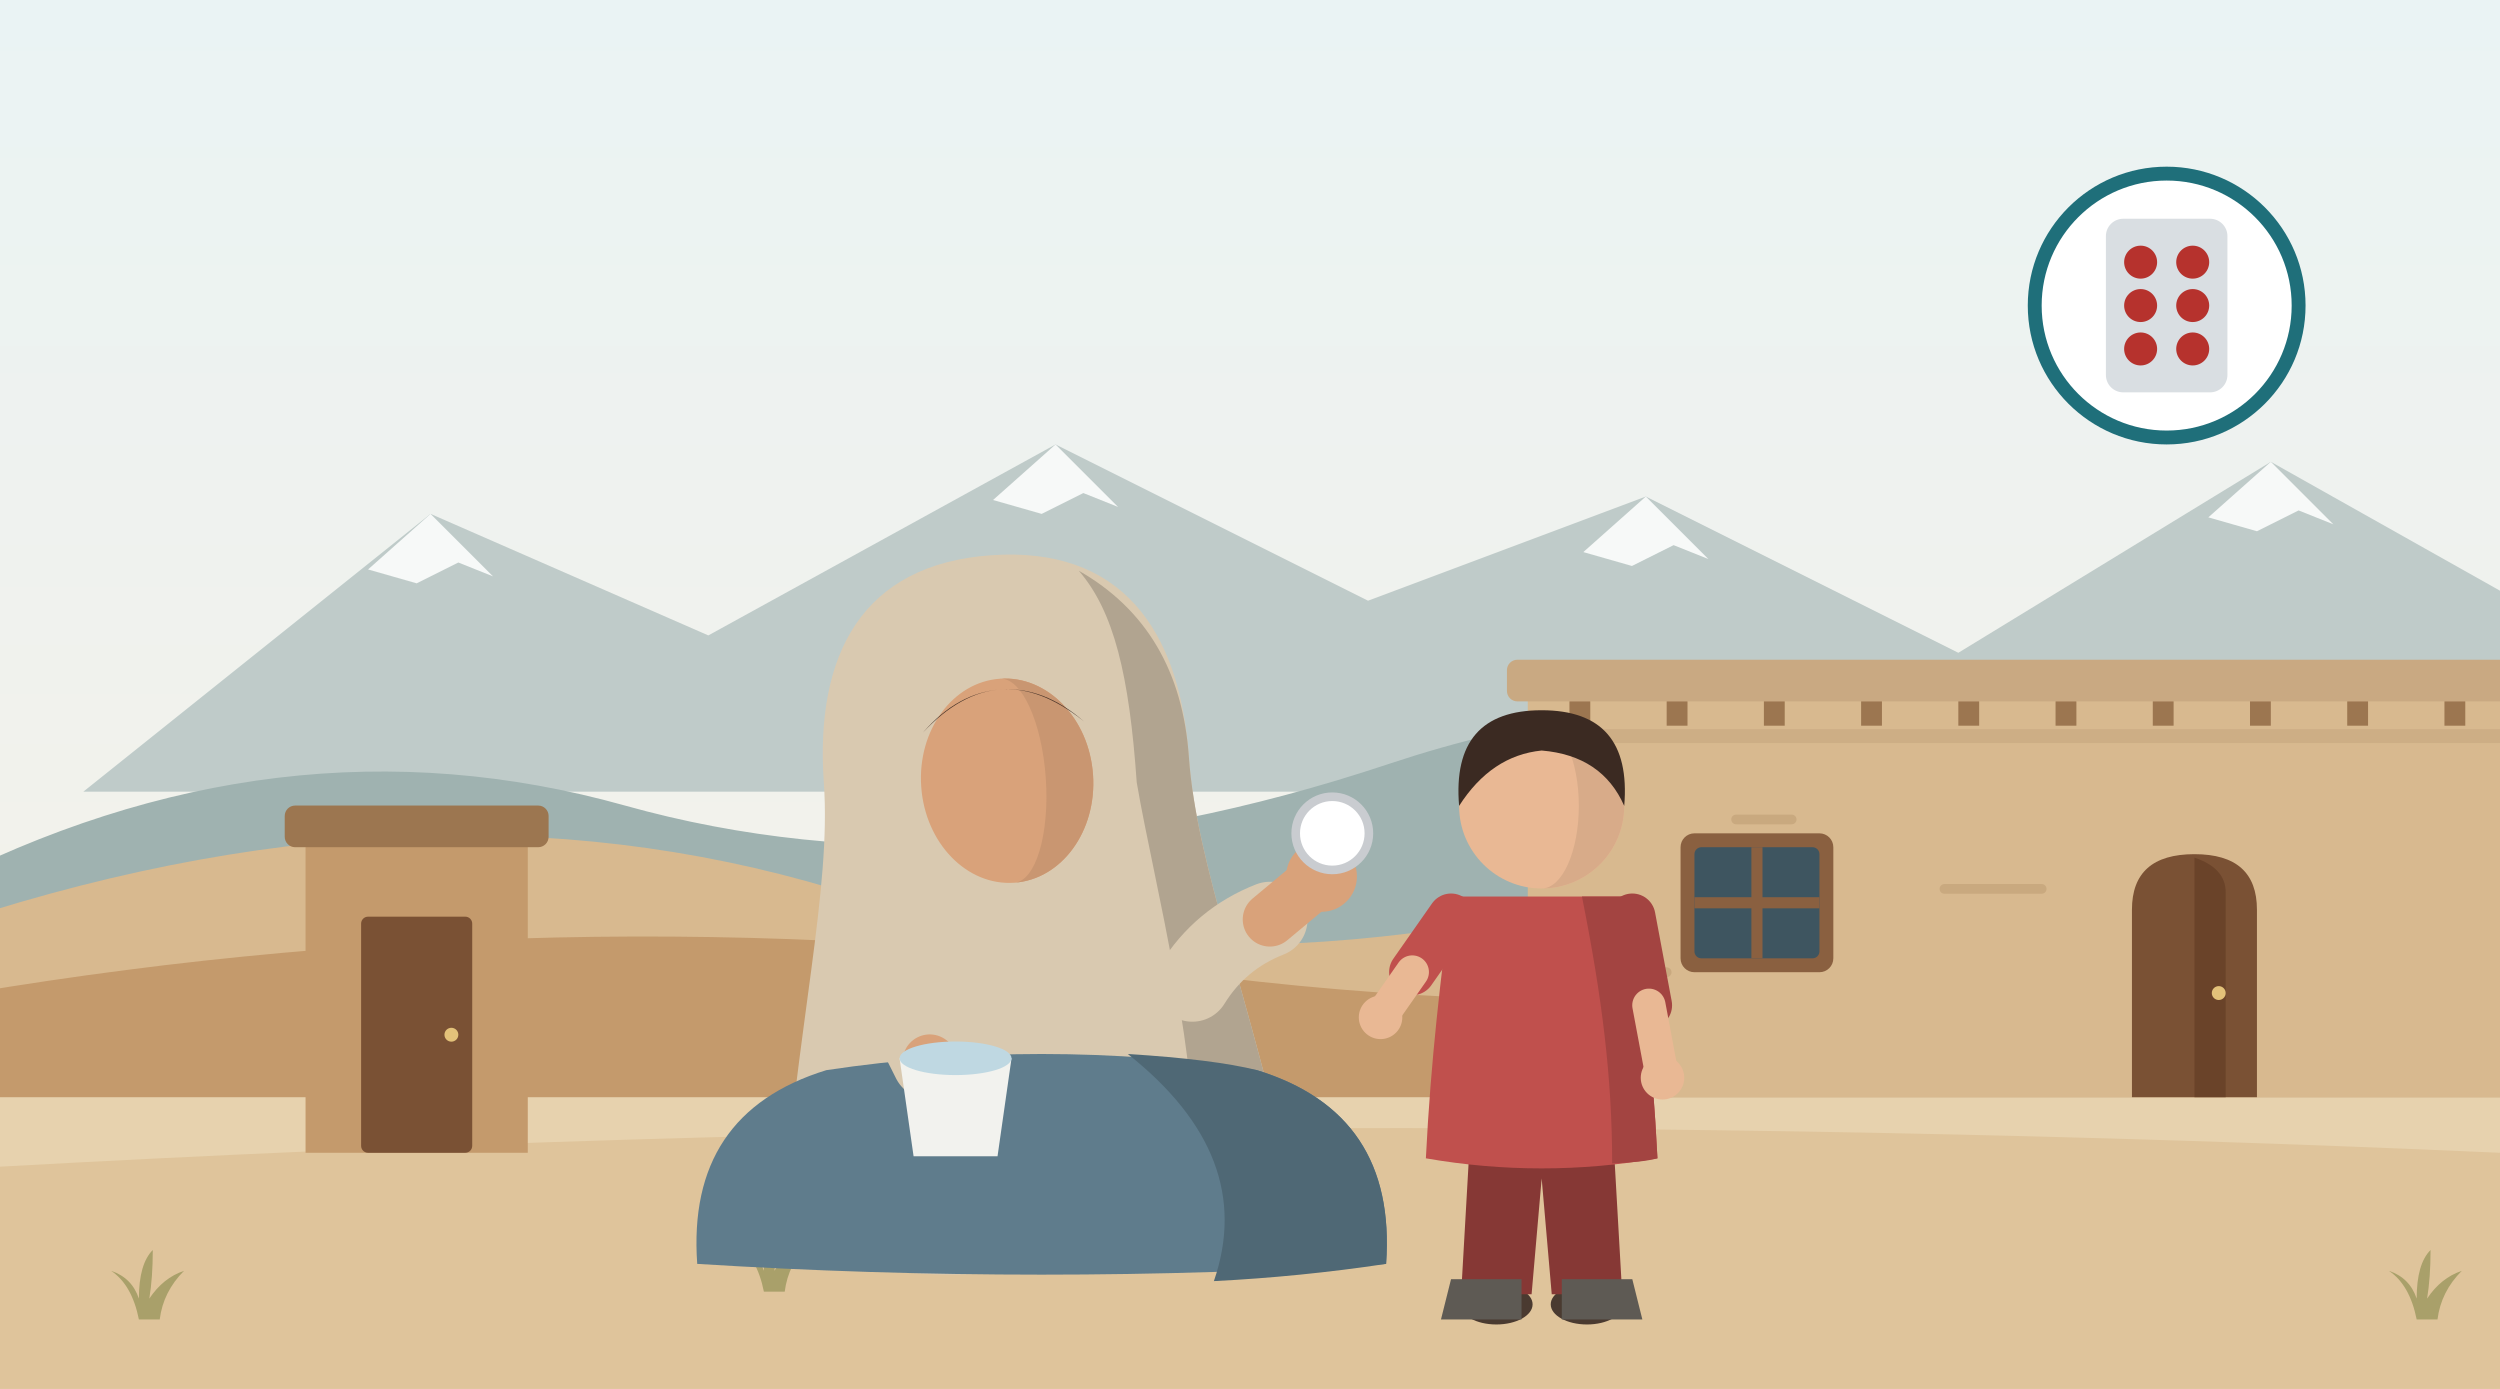
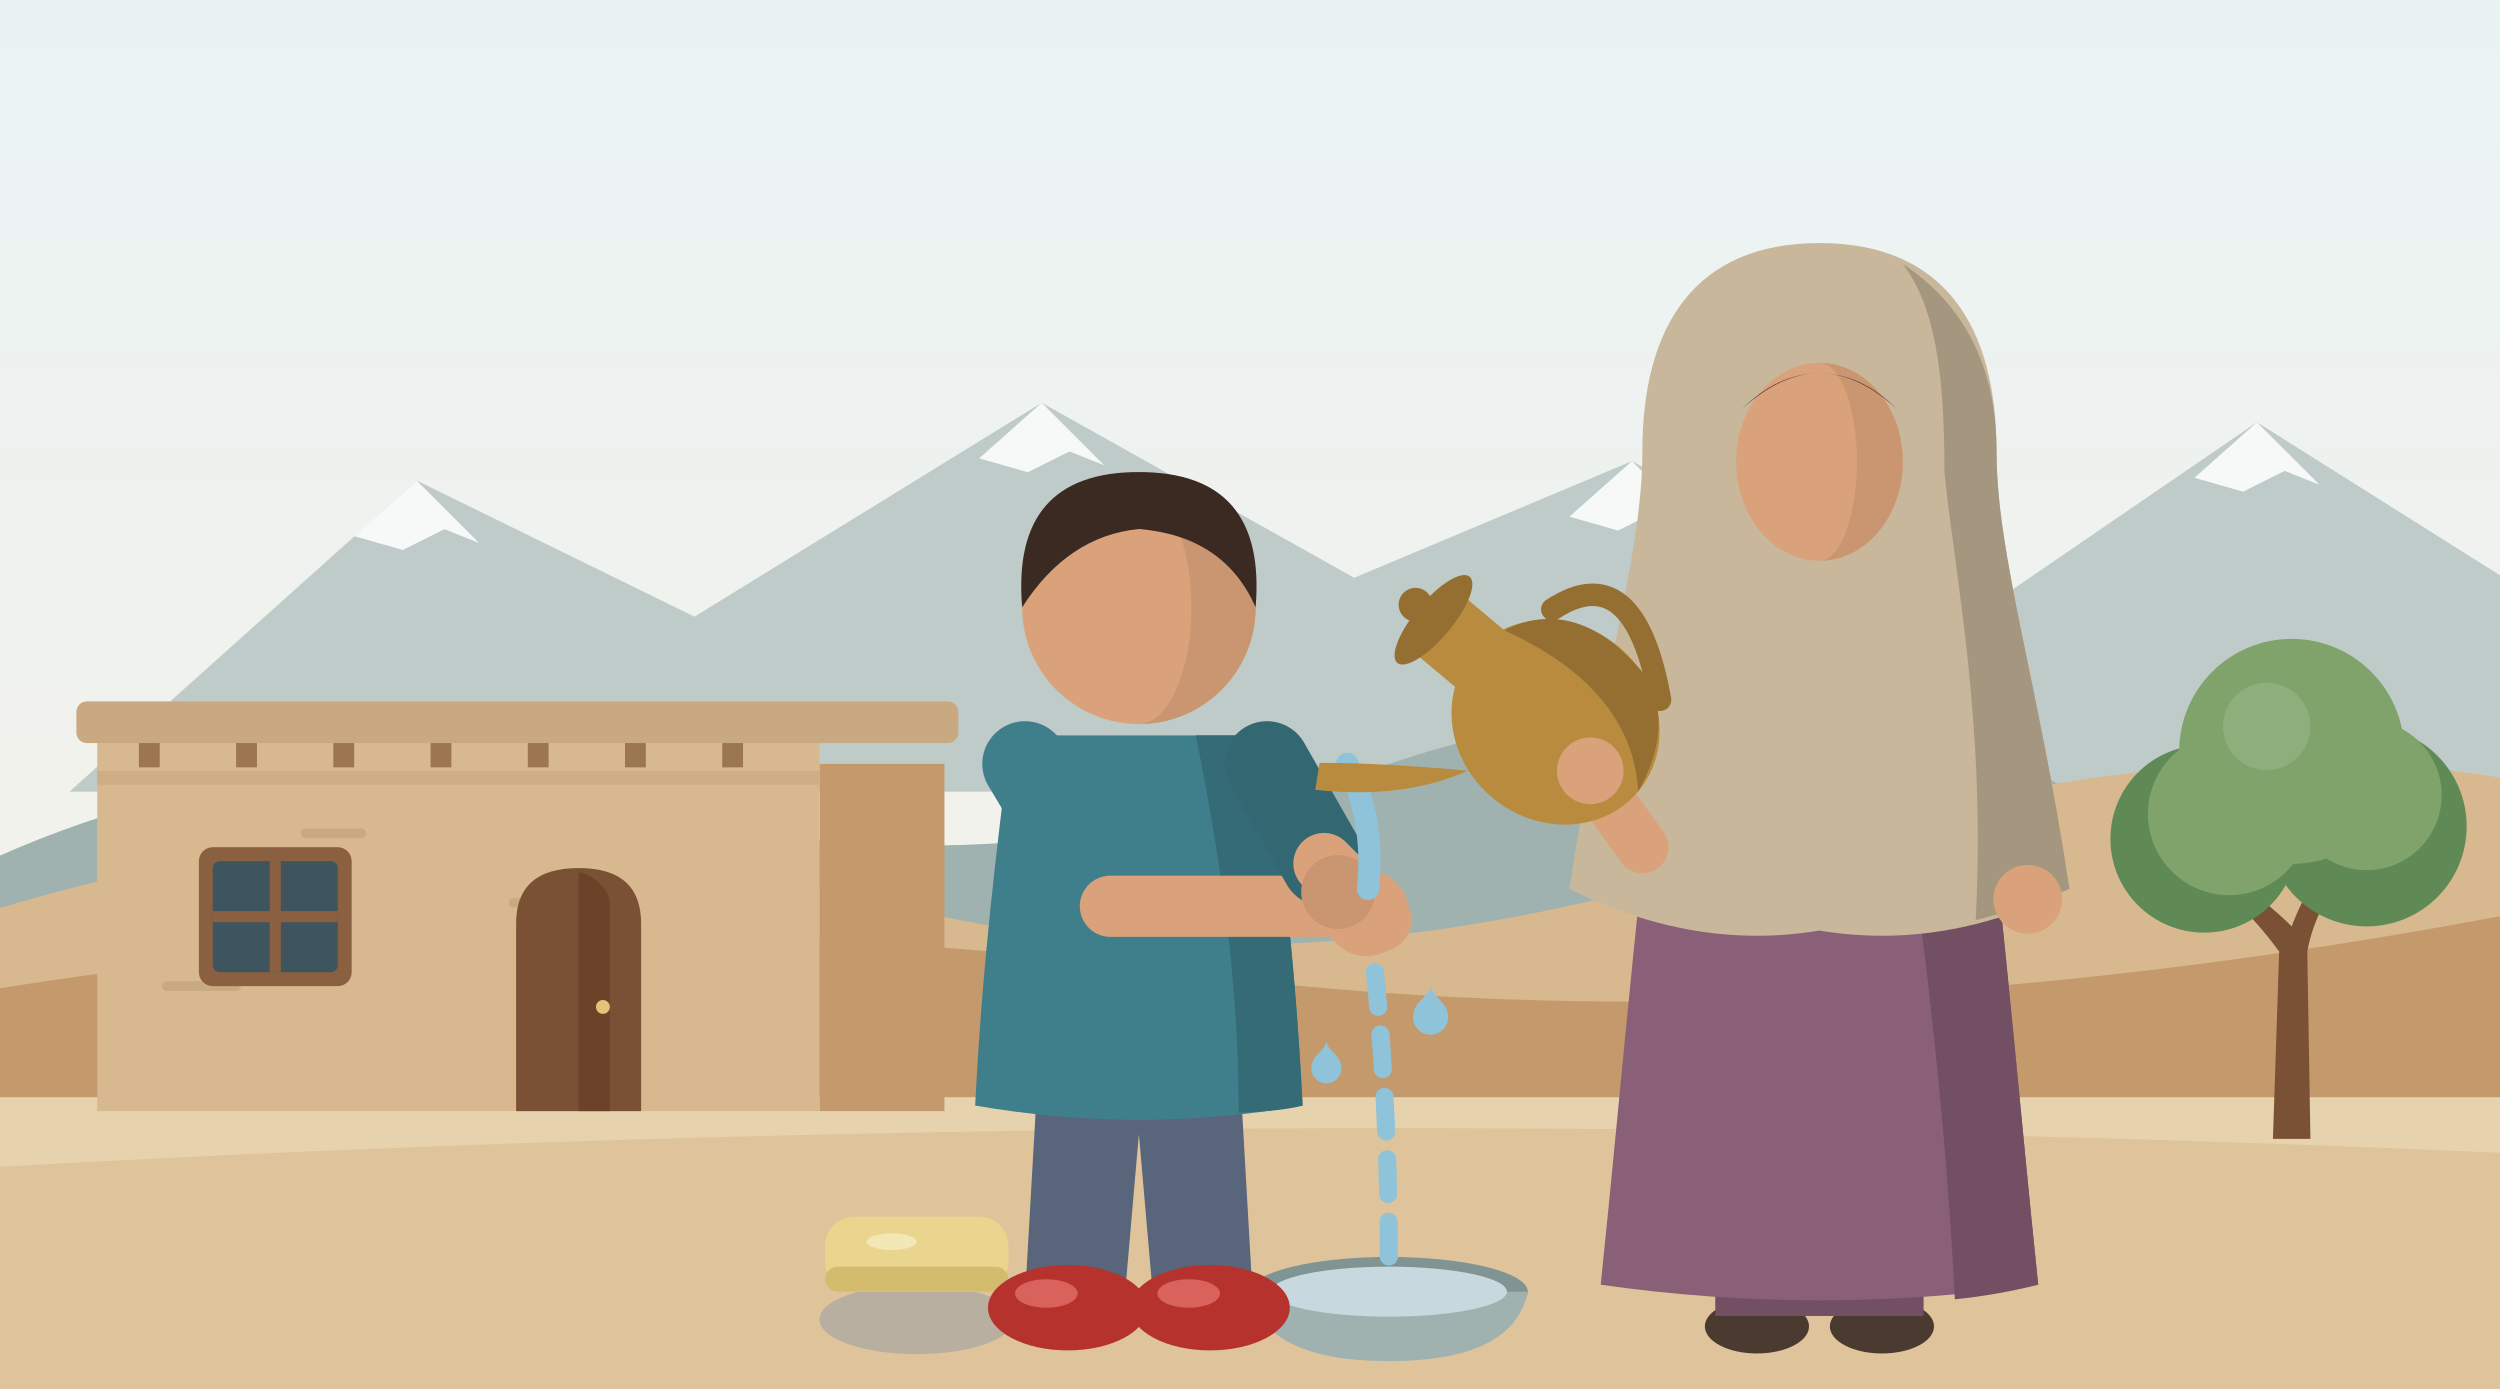
<svg xmlns="http://www.w3.org/2000/svg" viewBox="0 0 360 200">
  <defs>
    <linearGradient id="sky" x1="0" y1="0" x2="0" y2="1">
      <stop offset="0" stop-color="#EAF3F4" />
      <stop offset="1" stop-color="#F7F1E6" />
    </linearGradient>
  </defs>
  <rect width="360" height="200" fill="url(#sky)" />
-   <path d="M-10 114L12 114L62 74L102 91.5L152 64L197 86.5L237 71.5L282 94L327 66.5L367 89L402 79L380 114Z" fill="#BFCBC9" />
-   <path d="M62 74L71 83L66 81L60 84L53 82Z" fill="#F7F9F8" />
-   <path d="M152 64L161 73L156 71L150 74L143 72Z" fill="#F7F9F8" />
-   <path d="M237 71.5L246 80.5L241 78.5L235 81.5L228 79.5Z" fill="#F7F9F8" />
-   <path d="M327 66.5L336 75.5L331 73.5L325 76.5L318 74.5Z" fill="#F7F9F8" />
+   <path d="M-10 114L10 114L60 69.2L100 88.8L150 58L195 83.2L235 66.4L280 91.6L325 60.8L365 86L400 74.8L380 114Z" fill="#BFCBC9" />
+   <path d="M60 69.2L69 78.2L64 76.2L58 79.2L51 77.2Z" fill="#F7F9F8" />
+   <path d="M150 58L159 67L154 65L148 68L141 66Z" fill="#F7F9F8" />
+   <path d="M235 66.4L244 75.4L239 73.4L233 76.4L226 74.4Z" fill="#F7F9F8" />
+   <path d="M325 60.8L334 69.8L329 67.8L323 70.8L316 68.8Z" fill="#F7F9F8" />
  <path d="M-10 128Q40 102 90 116T200 110T310 120T370 108V188H-10Z" fill="#9FB2B0" />
  <path d="M-10 134Q60 110 120 128T250 124T370 114V188H-10Z" fill="#D8B98F" />
  <path d="M-10 144Q80 128 170 140T370 130V188H-10Z" fill="#C49A6C" />
  <rect x="0" y="158" width="360" height="42" fill="#E7D2AE" />
  <path d="M0 168Q180 158 360 166V200H0Z" fill="#DFC49B" />
-   <path d="M370 158h18v-54h-18Z" fill="#C49A6C" />
-   <rect x="220" y="100" width="150" height="58" fill="#D8B98F" />
-   <rect x="217" y="95" width="173" height="6" rx="1.5" fill="#C9A982" />
-   <rect x="226" y="101" width="3" height="3.5" fill="#9C7650" />
-   <rect x="240" y="101" width="3" height="3.5" fill="#9C7650" />
-   <rect x="254" y="101" width="3" height="3.5" fill="#9C7650" />
-   <rect x="268" y="101" width="3" height="3.5" fill="#9C7650" />
-   <rect x="282" y="101" width="3" height="3.5" fill="#9C7650" />
-   <rect x="296" y="101" width="3" height="3.5" fill="#9C7650" />
-   <rect x="310" y="101" width="3" height="3.5" fill="#9C7650" />
-   <rect x="324" y="101" width="3" height="3.5" fill="#9C7650" />
-   <rect x="338" y="101" width="3" height="3.5" fill="#9C7650" />
-   <rect x="352" y="101" width="3" height="3.5" fill="#9C7650" />
-   <rect x="220" y="105" width="150" height="2" fill="#CDAE85" />
-   <path d="M230 140h10M280 128h14M250 118h8" fill="none" stroke="#C9A97F" stroke-width="1.4" stroke-linecap="round" stroke-linejoin="round" />
-   <path d="M307 158v-27q0-8 9-8t9 8v27Z" fill="#7A5134" />
-   <path d="M316 158v-34.5q4.5 1.5 4.5 5v29.5Z" fill="#6A4329" />
-   <circle cx="319.5" cy="143" r="1" fill="#E3C27A" />
-   <rect x="242" y="120" width="22" height="20" rx="2" fill="#8A6040" />
-   <rect x="244" y="122" width="18" height="16" rx="1" fill="#3E5560" />
-   <path d="M253 122v16M244 130h18" fill="none" stroke="#8A6040" stroke-width="1.6" />
-   <g transform="translate(60 166)">
-     <rect x="-16" y="-46" width="32" height="46" fill="#C49A6C" />
-     <rect x="-19" y="-50" width="38" height="6" rx="1.5" fill="#9C7650" />
-     <rect x="-8" y="-34" width="16" height="34" rx="1" fill="#7A5134" />
-     <circle cx="5" cy="-17" r="1" fill="#E3C27A" />
+   <path d="M118 160h18v-50h-18Z" fill="#C49A6C" />
+   <rect x="14" y="106" width="104" height="54" fill="#D8B98F" />
+   <rect x="11" y="101" width="127" height="6" rx="1.5" fill="#C9A982" />
+   <rect x="20" y="107" width="3" height="3.5" fill="#9C7650" />
+   <rect x="34" y="107" width="3" height="3.5" fill="#9C7650" />
+   <rect x="48" y="107" width="3" height="3.5" fill="#9C7650" />
+   <rect x="62" y="107" width="3" height="3.5" fill="#9C7650" />
+   <rect x="76" y="107" width="3" height="3.5" fill="#9C7650" />
+   <rect x="90" y="107" width="3" height="3.5" fill="#9C7650" />
+   <rect x="104" y="107" width="3" height="3.5" fill="#9C7650" />
+   <rect x="14" y="111" width="104" height="2" fill="#CDAE85" />
+   <path d="M24 142h10M74 130h14M44 120h8" fill="none" stroke="#C9A97F" stroke-width="1.4" stroke-linecap="round" stroke-linejoin="round" />
+   <path d="M74.32 160v-27q0-8 9-8t9 8v27Z" fill="#7A5134" />
+   <path d="M83.32 160v-34.5q4.5 1.5 4.5 5v29.5Z" fill="#6A4329" />
+   <circle cx="86.82" cy="145" r="1" fill="#E3C27A" />
+   <rect x="28.64" y="122" width="22" height="20" rx="2" fill="#8A6040" />
+   <rect x="30.64" y="124" width="18" height="16" rx="1" fill="#3E5560" />
+   <path d="M39.64 124v16M30.64 132h18" fill="none" stroke="#8A6040" stroke-width="1.6" />
+   <g transform="translate(330 164) scale(0.9)">
+     <path d="M-3 0L-2 -30Q-8 -38-12 -40L-10 -42Q-4 -38 0 -34Q3 -42 8 -46L10 -44Q4 -38 2.5 -30L3 0Z" fill="#7A5134" />
+     <circle cx="-14" cy="-48" r="15" fill="#5F8A55" />
+     <circle cx="12" cy="-50" r="16" fill="#5F8A55" />
+     <circle cx="0" cy="-62" r="18" fill="#7FA36B" />
+     <circle cx="-10" cy="-52" r="13" fill="#7FA36B" />
+     <circle cx="12" cy="-55" r="12" fill="#7FA36B" />
+     <circle cx="-4" cy="-66" r="7" fill="#8EAE7C" />
  </g>
-   <path d="M20 190q-1-5-4-7q3 1 4 4q0-5 2-7q0 4-.5 7q2-3 5-4q-3 3-3.5 7Z" fill="#A9A06A" />
-   <path d="M110 186q-1-5-4-7q3 1 4 4q0-5 2-7q0 4-.5 7q2-3 5-4q-3 3-3.5 7Z" fill="#A9A06A" />
-   <path d="M348 190q-1-5-4-7q3 1 4 4q0-5 2-7q0 4-.5 7q2-3 5-4q-3 3-3.5 7Z" fill="#A9A06A" />
-   <g transform="translate(150 182) scale(1.55)">
-     <g transform="translate(0 40)">
-       <g transform="rotate(-4 0 -39)">
-         <path d="M-13 -70C-15 -58-16 -50-17 -42H17C16 -50 15 -58 13 -70Z" fill="#5F7C8C" />
-         <path d="M0 -106C-12 -106-17 -98-17 -86C-17 -76-21 -64-24 -44Q-12 -38 0 -40Q12 -38 24 -44C21 -64 17 -76 17 -86C17 -98 12 -106 0 -106Z" fill="#D9C9B0" />
-         <path d="M8 -104C14 -100 17 -94 17 -86C17 -76 21 -64 24 -44Q19 -42 15 -41C16 -60 13 -74 12 -84C12 -94 11 -100 8 -104Z" fill="#B1A490" />
-         <ellipse cx="0" cy="-85" rx="8" ry="9.5" fill="#D9A27A" />
-         <path d="M0 -94.5A8 9.5 0 0 1 0 -75.5A3.6 9.5 0 0 0 0 -94.5Z" fill="#C99671" />
-         <path d="M-7.5 -90Q0 -97 7.5 -90Q4 -93.5 0 -93.5Q-4 -93.5-7.5 -90Z" fill="#3B2A22" />
-       </g>
-     </g>
-     <path d="M-32 0Q-33 -14-20 -18Q0 -21 20 -18Q33 -14 32 0Q0 2-32 0Z" fill="#5F7C8C" />
-     <path d="M8 -19.5Q16 -19 20 -18Q33 -14 32 0Q24 1.2 16 1.6Q20 -10 8 -19.5Z" fill="#4F6875" />
-     <path d="M14 -26Q16.6 -30.2 21.2 -32" fill="none" stroke="#D9C9B0" stroke-width="7" stroke-linecap="round" />
-     <path d="M21.2 -32L26 -36" fill="none" stroke="#D9A27A" stroke-width="5.04" stroke-linecap="round" />
-     <circle cx="26" cy="-36" r="3.29" fill="#D9A27A" />
-     <g transform="translate(27 -40)">
-       <circle cx="0" cy="0" r="3.4" fill="#FFFFFF" />
-       <circle cx="0" cy="0" r="3.4" fill="none" stroke="#C9CCD0" stroke-width=".8" />
-     </g>
-     <path d="M-14 -26Q-12.2 -22.4 -10.4 -18.8" fill="none" stroke="#D9C9B0" stroke-width="7" stroke-linecap="round" />
-     <path d="M-10.4 -18.8L-8 -14" fill="none" stroke="#D9A27A" stroke-width="5.04" stroke-linecap="round" />
-     <circle cx="-8" cy="-14" r="3.29" fill="#D9A27A" />
-     <g transform="translate(-8 -10) scale(1.3)">
-       <path d="M-4 -7H4L3 0H-3Z" fill="#F2F2EE" />
-       <ellipse cx="0" cy="-7" rx="4" ry="1.2" fill="#BFD8E2" />
-     </g>
+   <ellipse cx="200" cy="186" rx="20" ry="5" fill="#7F9493" />
+   <path d="M180 186Q182 196 200 196Q218 196 220 186Z" fill="#9FB2B0" />
+   <ellipse cx="200" cy="186" rx="17" ry="3.6" fill="#C7D9DE" />
+   <ellipse cx="132" cy="190" rx="14" ry="5" fill="#B8AFA0" />
+   <g transform="translate(132 186) scale(1.2)">
+     <rect x="-11" y="-9" width="22" height="9" rx="3.5" fill="#E9D58E" />
+     <rect x="-11" y="-3" width="22" height="3" rx="1.5" fill="#D3BC6E" />
+     <ellipse cx="-3" cy="-6" rx="3" ry="1" fill="#F4E7B6" />
  </g>
-   <g transform="translate(222 190) scale(1.45)">
+   <g transform="translate(164 192) scale(2.05)">
    <ellipse cx="-4.5" cy="-1.5" rx="3.6" ry="2" fill="#4A3A30" />
    <ellipse cx="4.5" cy="-1.5" rx="3.6" ry="2" fill="#4A3A30" />
-     <path d="M-7 -20L-8 -2.5H-1L0 -14L1 -2.5H8L7 -20Z" fill="#863835" />
-     <path d="M-9 -42C-10 -34-11 -26-11.5 -16Q0 -14 11.5 -16C11 -26 10 -34 9 -42Z" fill="#C0504D" />
-     <path d="M4 -42C6 -32 7 -24 7 -15.5Q10 -15.6 11.5 -16C11 -26 10 -34 9 -42Z" fill="#A34441" />
-     <circle cx="0" cy="-51" r="8.2" fill="#E9B894" />
-     <path d="M0 -59.2A8.2 8.2 0 0 1 0 -42.8A3.69 8.2 0 0 0 0 -59.2Z" fill="#D8AB89" />
+     <path d="M-7 -20L-8 -2.5H-1L0 -14L1 -2.5H8L7 -20Z" fill="#58657B" />
+     <path d="M-9 -42C-10 -34-11 -26-11.5 -16Q0 -14 11.5 -16C11 -26 10 -34 9 -42Z" fill="#3F7F8C" />
+     <path d="M4 -42C6 -32 7 -24 7 -15.5Q10 -15.6 11.5 -16C11 -26 10 -34 9 -42Z" fill="#356B77" />
+     <circle cx="0" cy="-51" r="8.2" fill="#D9A27A" />
+     <path d="M0 -59.2A8.2 8.2 0 0 1 0 -42.8A3.69 8.2 0 0 0 0 -59.2Z" fill="#C99671" />
    <path d="M-8.2 -51Q-9 -60.5 0 -60.5Q9 -60.5 8.2 -51Q6 -56 0 -56.5Q-5 -56-8.2 -51Z" fill="#3B2A22" />
-     <path d="M-9 -40Q-10.93 -37.25 -12.85 -34.5" fill="none" stroke="#C0504D" stroke-width="4.6" stroke-linecap="round" />
-     <path d="M-12.85 -34.5L-16 -30" fill="none" stroke="#E9B894" stroke-width="3.31" stroke-linecap="round" />
-     <circle cx="-16" cy="-30" r="2.16" fill="#E9B894" />
-     <path d="M9 -40Q9.82 -35.6 10.65 -31.2" fill="none" stroke="#A34441" stroke-width="4.6" stroke-linecap="round" />
-     <path d="M10.65 -31.2L12 -24" fill="none" stroke="#E9B894" stroke-width="3.31" stroke-linecap="round" />
-     <circle cx="12" cy="-24" r="2.16" fill="#E9B894" />
-     <path d="M-9 -4h7v4h-8Z" fill="#5E5A54" />
-     <path d="M2 -4h7l1 4h-8Z" fill="#5E5A54" />
+     <path d="M-8 -40Q-5 -35 -2 -30" fill="none" stroke="#3F7F8C" stroke-width="6" stroke-linecap="round" />
+     <path d="M-2 -30L14 -30" fill="none" stroke="#D9A27A" stroke-width="4.3" stroke-linecap="round" />
+     <path d="M9 -40Q11 -36.5 13 -33" fill="none" stroke="#336872" stroke-width="6" stroke-linecap="round" />
+     <path d="M13 -33L17 -29" fill="none" stroke="#D9A27A" stroke-width="4.3" stroke-linecap="round" />
+     <circle cx="16" cy="-29.5" r="3" fill="#D9A27A" />
+     <circle cx="14" cy="-31" r="2.6" fill="#C99671" />
+     <ellipse cx="-5" cy="-1.8" rx="5.6" ry="3" fill="#B6322D" />
+     <ellipse cx="5" cy="-1.8" rx="5.6" ry="3" fill="#B6322D" />
+     <ellipse cx="-6.5" cy="-2.8" rx="2.2" ry="1" fill="#D9625C" />
+     <ellipse cx="3.5" cy="-2.8" rx="2.2" ry="1" fill="#D9625C" />
  </g>
-   <circle cx="312" cy="44" r="20" fill="#1F6F7A" />
-   <circle cx="312" cy="44" r="18" fill="#FFFFFF" />
-   <g transform="translate(312 44)">
-     <g transform="scale(1.25)">
-       <rect x="-7" y="-10" width="14" height="20" rx="2" fill="#D9DEE2" />
-       <circle cx="-3" cy="-5" r="1.9" fill="#B6322D" />
-       <circle cx="3" cy="-5" r="1.9" fill="#B6322D" />
-       <circle cx="-3" cy="0" r="1.9" fill="#B6322D" />
-       <circle cx="3" cy="0" r="1.9" fill="#B6322D" />
-       <circle cx="-3" cy="5" r="1.9" fill="#B6322D" />
-       <circle cx="3" cy="5" r="1.9" fill="#B6322D" />
-     </g>
+   <path d="M194 110Q198 118 197 128" fill="none" stroke="#8FC3DA" stroke-width="3.2" stroke-linecap="round" stroke-linejoin="round" />
+   <path d="M198 140Q200 160 200 182" fill="none" stroke="#8FC3DA" stroke-width="2.6" stroke-linecap="round" stroke-linejoin="round" stroke-dasharray="5 4" />
+   <path d="M206 142C206.38 143.75 208.52 144.21 208.52 146.48A2.52 2.52 0 1 1 203.48 146.48C203.48 144.21 205.62 143.75 206 142Z" fill="#8FC3DA" />
+   <path d="M191 150C191.32 151.5 193.16 151.9 193.16 153.84A2.16 2.16 0 1 1 188.84 153.84C188.84 151.9 190.68 151.5 191 150Z" fill="#8FC3DA" />
+   <g transform="translate(262 194) scale(1.5)">
+     <ellipse cx="-6" cy="-2" rx="5" ry="2.6" fill="#4A3A30" />
+     <ellipse cx="6" cy="-2" rx="5" ry="2.6" fill="#4A3A30" />
+     <path d="M-10 -10H10V-3H-10Z" fill="#734F64" />
+     <path d="M-14 -70C-17 -50-19 -25-21 -6Q0 -3 21 -6C19 -25 17 -50 14 -70Z" fill="#8A5F78" />
+     <path d="M5 -70C9 -50 12 -25 13 -4.6Q17 -5 21 -6C19 -25 17 -50 14 -70Z" fill="#734F64" />
+     <path d="M-13 -70C-15 -58-16 -50-17 -42H17C16 -50 15 -58 13 -70Z" fill="#8A5F78" />
+     <path d="M0 -106C-12 -106-17 -98-17 -86C-17 -76-21 -64-24 -44Q-12 -38 0 -40Q12 -38 24 -44C21 -64 17 -76 17 -86C17 -98 12 -106 0 -106Z" fill="#C9B79C" />
+     <path d="M8 -104C14 -100 17 -94 17 -86C17 -76 21 -64 24 -44Q19 -42 15 -41C16 -60 13 -74 12 -84C12 -94 11 -100 8 -104Z" fill="#A4967F" />
+     <ellipse cx="0" cy="-85" rx="8" ry="9.5" fill="#D9A27A" />
+     <path d="M0 -94.5A8 9.5 0 0 1 0 -75.5A3.6 9.5 0 0 0 0 -94.5Z" fill="#C99671" />
+     <path d="M-7.5 -90Q0 -97 7.5 -90Q4 -93.5 0 -93.5Q-4 -93.5-7.5 -90Z" fill="#3B2A22" />
+     <path d="M-14 -62Q-20 -58 -17 -48" fill="none" stroke="#C9B79C" stroke-width="7" stroke-linecap="round" />
+     <path d="M-17 -48L-22 -55" fill="none" stroke="#D9A27A" stroke-width="5" stroke-linecap="round" />
+     <circle cx="20" cy="-43" r="3.3" fill="#D9A27A" />
  </g>
+   <g transform="translate(224 104) rotate(-50) scale(1.35)">
+     <path d="M-8 -3Q-16 -6-22 -15L-19.5 -16.5Q-14 -10-6 2Z" fill="#B98B3E" />
+     <ellipse cx="0" cy="0" rx="10.5" ry="11.5" fill="#B98B3E" />
+     <path d="M4 -10.5Q12 -7 10 4Q8 10 0 11.5Q8 4 4 -10.5Z" fill="#946F31" />
+     <rect x="-4" y="-17" width="8" height="7" fill="#B98B3E" />
+     <ellipse cx="0" cy="-17" rx="6" ry="2" fill="#946F31" />
+     <circle cx="0" cy="-19.5" r="1.8" fill="#946F31" />
+     <path d="M9 -8Q19 -5 9 7" fill="none" stroke="#946F31" stroke-width="2.4" stroke-linecap="round" stroke-linejoin="round" />
+   </g>
+   <circle cx="229" cy="111" r="4.8" fill="#D9A27A" />
</svg>
